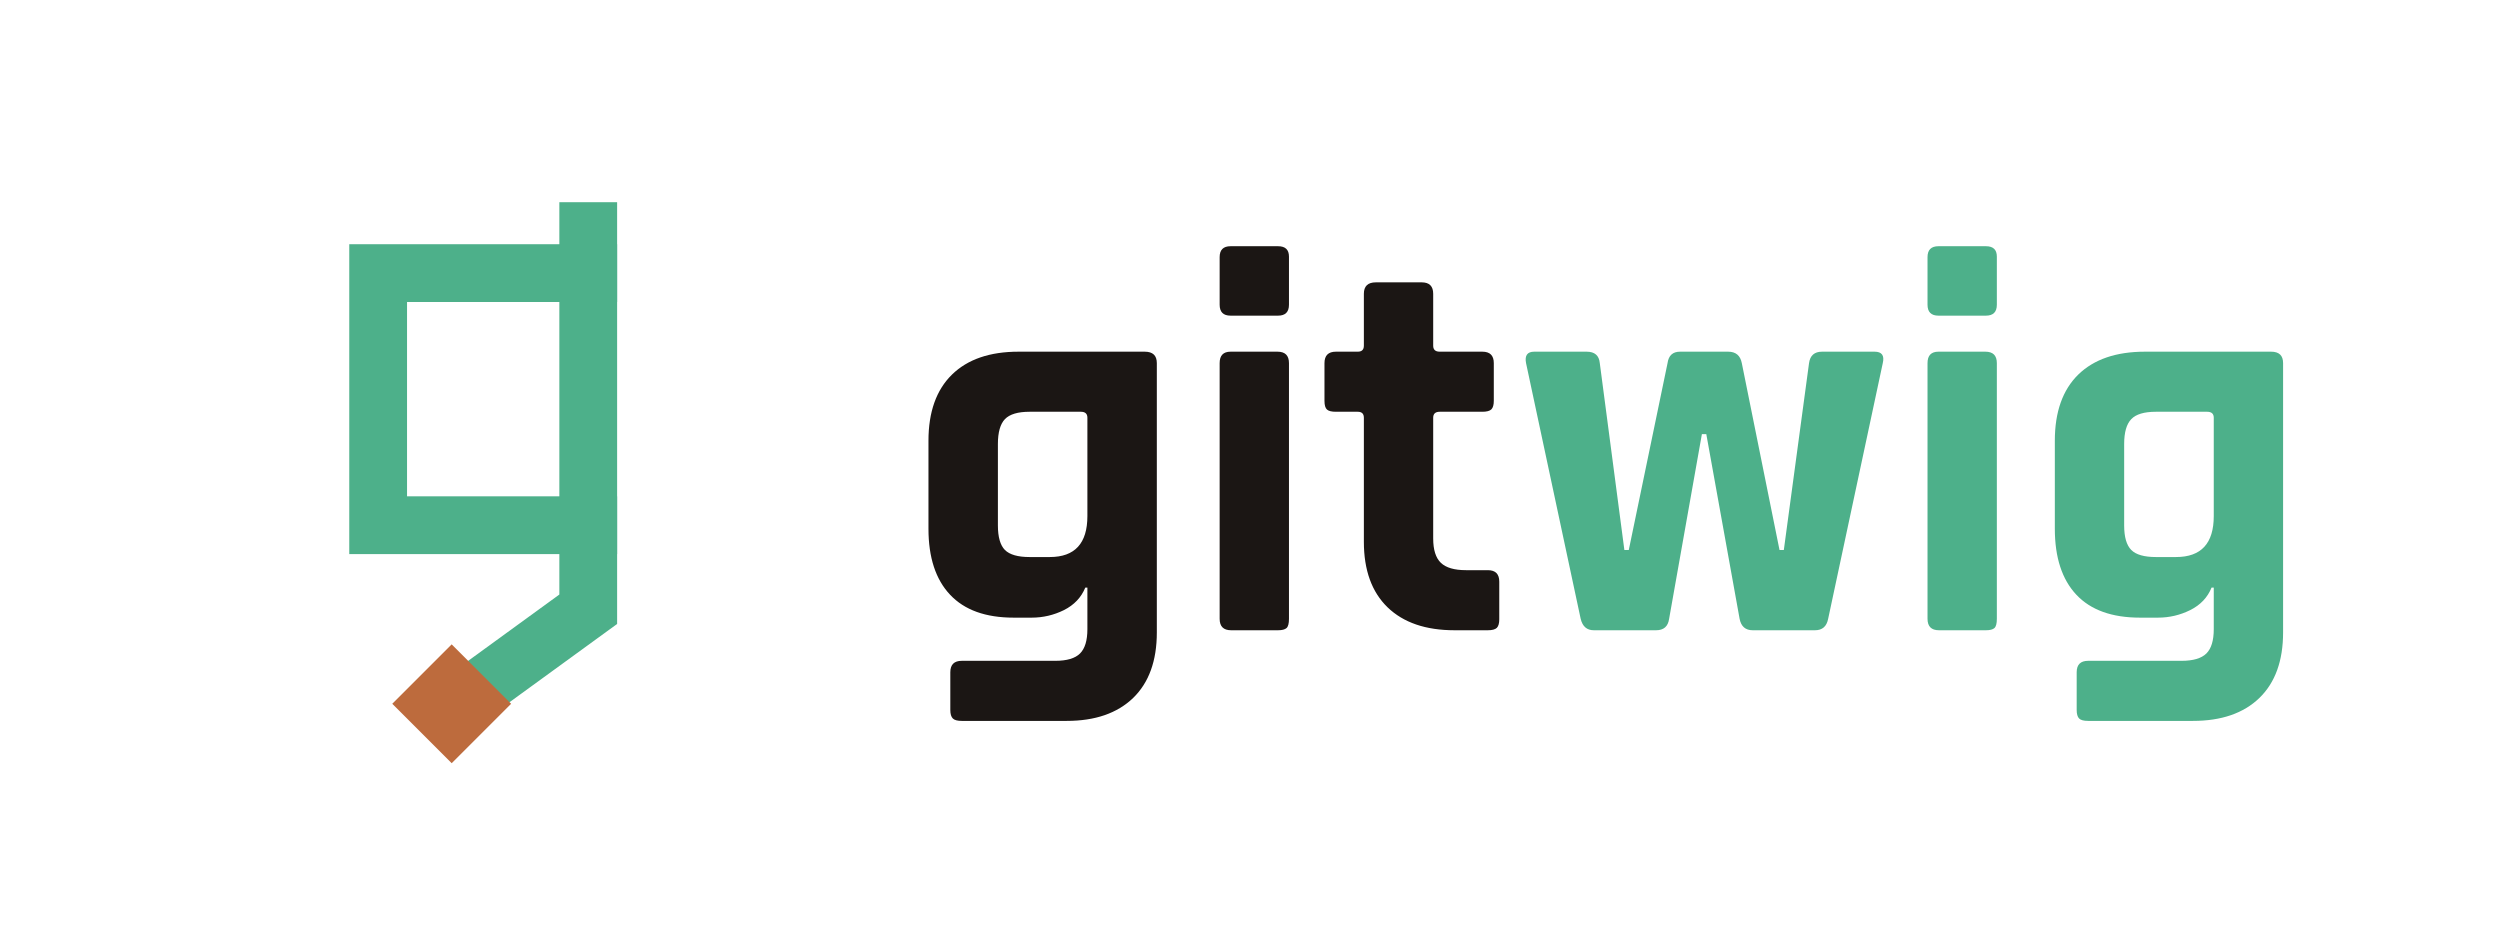
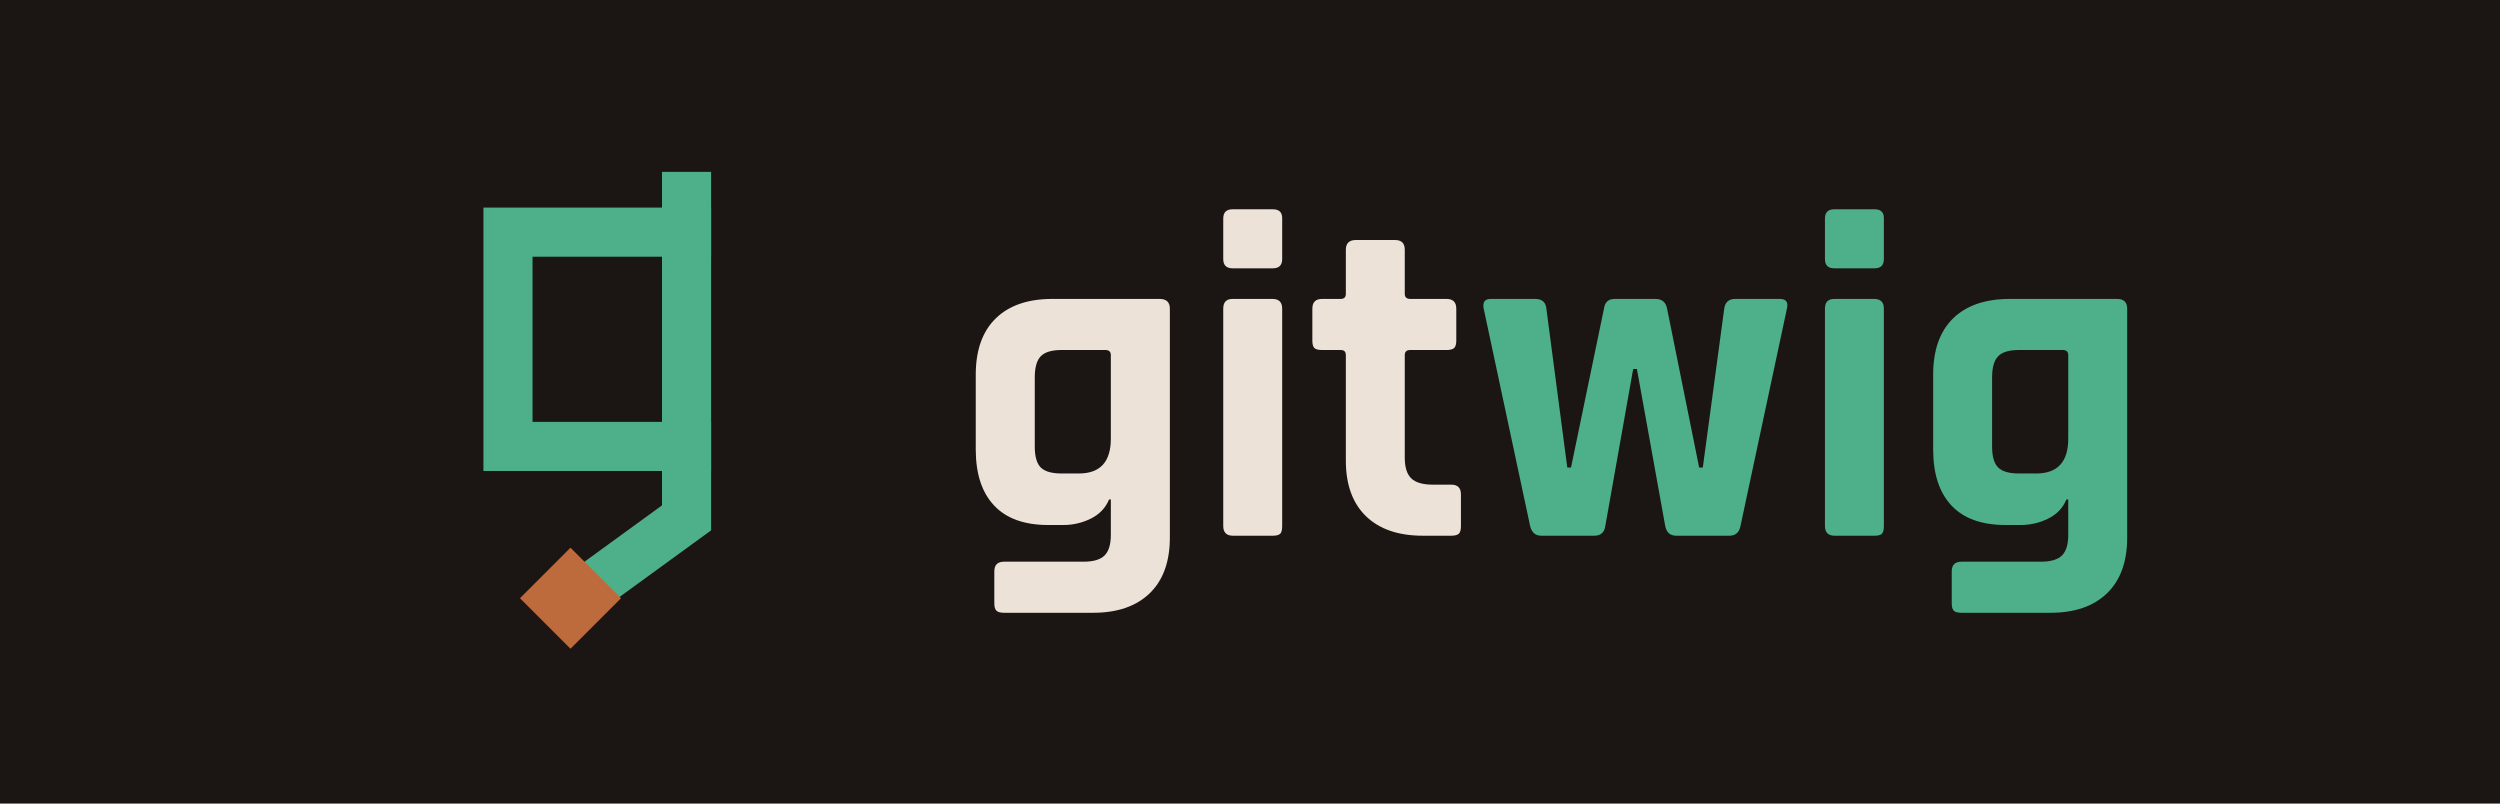
- <svg xmlns="http://www.w3.org/2000/svg" width="476" height="180" viewBox="0 0 238 90" role="img" aria-label="Gitwig">
-   <g transform="translate(18 13)">
+ <svg xmlns="http://www.w3.org/2000/svg" width="560" height="180" viewBox="0 0 280 90" role="img" aria-label="Gitwig">
+   <rect width="280" height="90" fill="#1b1614" />
+   <g transform="translate(38.894 13)">
    <path d="M38 13 L18 13 L18 37 L38 37" stroke="#4db08a" stroke-width="5.5" fill="none" stroke-linecap="square" />
    <path d="M38 9 L38 45 L27 53" stroke="#4db08a" stroke-width="5.5" fill="none" stroke-linecap="square" />
    <rect x="21" y="50" width="8" height="8" transform="rotate(45 25 54)" fill="#bd6b3d" />
  </g>
-   <g transform="translate(86 60.0)">
-     <path fill="#1b1614" d="M12.22 -1.2H10.5Q6.5 -1.2 4.45 -3.38Q2.39 -5.56 2.39 -9.67V-18.04Q2.39 -22.15 4.63 -24.34Q6.86 -26.52 10.97 -26.52H22.98Q24.13 -26.52 24.13 -25.43V0.21Q24.13 4.26 21.87 6.45Q19.6 8.63 15.55 8.63H5.56Q4.94 8.63 4.71 8.4Q4.47 8.16 4.47 7.59V4Q4.47 2.91 5.56 2.91H14.46Q16.12 2.91 16.82 2.21Q17.52 1.51 17.52 -0.1V-4.06H17.32Q16.74 -2.65 15.29 -1.92Q13.83 -1.2 12.22 -1.2ZM17.52 -10.87V-20.23Q17.52 -20.8 16.9 -20.8H12.01Q10.35 -20.8 9.67 -20.1Q9 -19.4 9 -17.73V-9.98Q9 -8.32 9.67 -7.64Q10.35 -6.97 12.01 -6.97H13.94Q17.52 -6.97 17.52 -10.87ZM30.11 -30.99V-35.52Q30.11 -36.56 31.15 -36.56H35.67Q36.71 -36.56 36.71 -35.57V-30.99Q36.71 -29.95 35.67 -29.95H31.15Q30.11 -29.95 30.11 -30.99ZM30.11 -1.09V-25.43Q30.11 -26.52 31.15 -26.52H35.62Q36.71 -26.52 36.71 -25.43V-1.09Q36.71 -0.42 36.48 -0.21Q36.24 0 35.67 0H31.2Q30.11 0 30.11 -1.09ZM43.26 -20.8H41.18Q40.56 -20.8 40.33 -21.01Q40.09 -21.22 40.09 -21.84V-25.43Q40.09 -26.52 41.18 -26.52H43.26Q43.84 -26.52 43.84 -27.09V-32.03Q43.84 -33.12 44.98 -33.12H49.35Q50.44 -33.12 50.44 -32.03V-27.09Q50.44 -26.52 51.06 -26.52H55.12Q56.21 -26.52 56.21 -25.43V-21.84Q56.21 -21.27 55.98 -21.03Q55.74 -20.8 55.12 -20.8H51.06Q50.44 -20.8 50.44 -20.23V-8.74Q50.44 -7.12 51.17 -6.42Q51.9 -5.72 53.56 -5.72H55.64Q56.73 -5.72 56.73 -4.63V-1.04Q56.73 -0.47 56.5 -0.23Q56.26 0 55.64 0H52.47Q48.36 0 46.1 -2.18Q43.84 -4.37 43.84 -8.42V-20.23Q43.84 -20.8 43.26 -20.8Z" />
+   <g transform="translate(106.894 60.0)">
+     <path fill="#ece2d8" d="M12.22 -1.2H10.5Q6.5 -1.2 4.45 -3.38Q2.39 -5.56 2.39 -9.67V-18.04Q2.39 -22.15 4.63 -24.34Q6.86 -26.52 10.97 -26.52H22.98Q24.13 -26.52 24.13 -25.43V0.21Q24.13 4.26 21.87 6.45Q19.6 8.63 15.55 8.63H5.56Q4.94 8.63 4.71 8.4Q4.47 8.16 4.47 7.59V4Q4.47 2.91 5.56 2.91H14.46Q16.12 2.91 16.82 2.21Q17.52 1.51 17.52 -0.1V-4.06H17.32Q16.74 -2.65 15.29 -1.92Q13.83 -1.2 12.22 -1.2ZM17.52 -10.87V-20.23Q17.52 -20.8 16.9 -20.8H12.01Q10.35 -20.8 9.67 -20.1Q9 -19.4 9 -17.73V-9.98Q9 -8.32 9.67 -7.64Q10.35 -6.97 12.01 -6.97H13.94Q17.52 -6.97 17.52 -10.87ZM30.11 -30.99V-35.52Q30.11 -36.56 31.15 -36.56H35.67Q36.71 -36.56 36.71 -35.57V-30.99Q36.71 -29.95 35.67 -29.95H31.15Q30.11 -29.95 30.11 -30.99ZM30.11 -1.09V-25.43Q30.11 -26.52 31.15 -26.52H35.62Q36.71 -26.52 36.71 -25.43V-1.09Q36.71 -0.42 36.48 -0.21Q36.24 0 35.67 0H31.2Q30.11 0 30.11 -1.09ZM43.26 -20.8H41.18Q40.56 -20.8 40.33 -21.01Q40.09 -21.22 40.09 -21.84V-25.43Q40.09 -26.52 41.18 -26.52H43.26Q43.84 -26.52 43.84 -27.09V-32.03Q43.84 -33.12 44.98 -33.12H49.35Q50.44 -33.12 50.44 -32.03V-27.09Q50.44 -26.52 51.06 -26.52H55.12Q56.21 -26.52 56.21 -25.43V-21.84Q56.21 -21.27 55.98 -21.03Q55.74 -20.8 55.12 -20.8H51.06Q50.44 -20.8 50.44 -20.23V-8.74Q50.44 -7.12 51.17 -6.42Q51.9 -5.72 53.56 -5.72H55.64Q56.73 -5.72 56.73 -4.63V-1.04Q56.73 -0.47 56.5 -0.23Q56.26 0 55.64 0H52.47Q48.36 0 46.1 -2.18Q43.84 -4.37 43.84 -8.42V-20.23Q43.84 -20.8 43.26 -20.8Z" />
    <path fill="#4db08a" d="M71.66 0H65.73Q64.74 0 64.48 -1.09L59.28 -25.43Q59.07 -26.52 60.06 -26.52H65.05Q66.2 -26.52 66.3 -25.43L68.64 -7.64H69.06L72.75 -25.43Q72.9 -26.52 73.94 -26.52H78.52Q79.61 -26.52 79.82 -25.43L83.41 -7.64H83.82L86.22 -25.43Q86.37 -26.52 87.46 -26.52H92.46Q93.5 -26.52 93.24 -25.43L88.04 -1.09Q87.83 0 86.79 0H80.86Q79.82 0 79.61 -1.09L76.44 -18.67H76.02L72.9 -1.09Q72.75 0 71.66 0ZM97.5 -30.99V-35.52Q97.5 -36.56 98.54 -36.56H103.06Q104.1 -36.56 104.1 -35.57V-30.99Q104.1 -29.95 103.06 -29.95H98.54Q97.5 -29.95 97.5 -30.99ZM97.5 -1.09V-25.43Q97.5 -26.52 98.54 -26.52H103.01Q104.1 -26.52 104.1 -25.43V-1.09Q104.1 -0.42 103.87 -0.21Q103.64 0 103.06 0H98.59Q97.5 0 97.5 -1.09ZM119.44 -1.2H117.73Q113.72 -1.2 111.67 -3.38Q109.62 -5.56 109.62 -9.67V-18.04Q109.62 -22.15 111.85 -24.34Q114.09 -26.52 118.2 -26.52H130.21Q131.35 -26.52 131.35 -25.43V0.21Q131.35 4.26 129.09 6.45Q126.83 8.63 122.77 8.63H112.79Q112.16 8.63 111.93 8.4Q111.7 8.16 111.7 7.59V4Q111.7 2.91 112.79 2.91H121.68Q123.34 2.91 124.05 2.21Q124.75 1.51 124.75 -0.1V-4.06H124.54Q123.97 -2.65 122.51 -1.92Q121.06 -1.2 119.44 -1.2ZM124.75 -10.87V-20.23Q124.75 -20.8 124.12 -20.8H119.24Q117.57 -20.8 116.9 -20.1Q116.22 -19.4 116.22 -17.73V-9.98Q116.22 -8.32 116.9 -7.64Q117.57 -6.97 119.24 -6.97H121.16Q124.75 -6.97 124.75 -10.87Z" />
  </g>
</svg>
